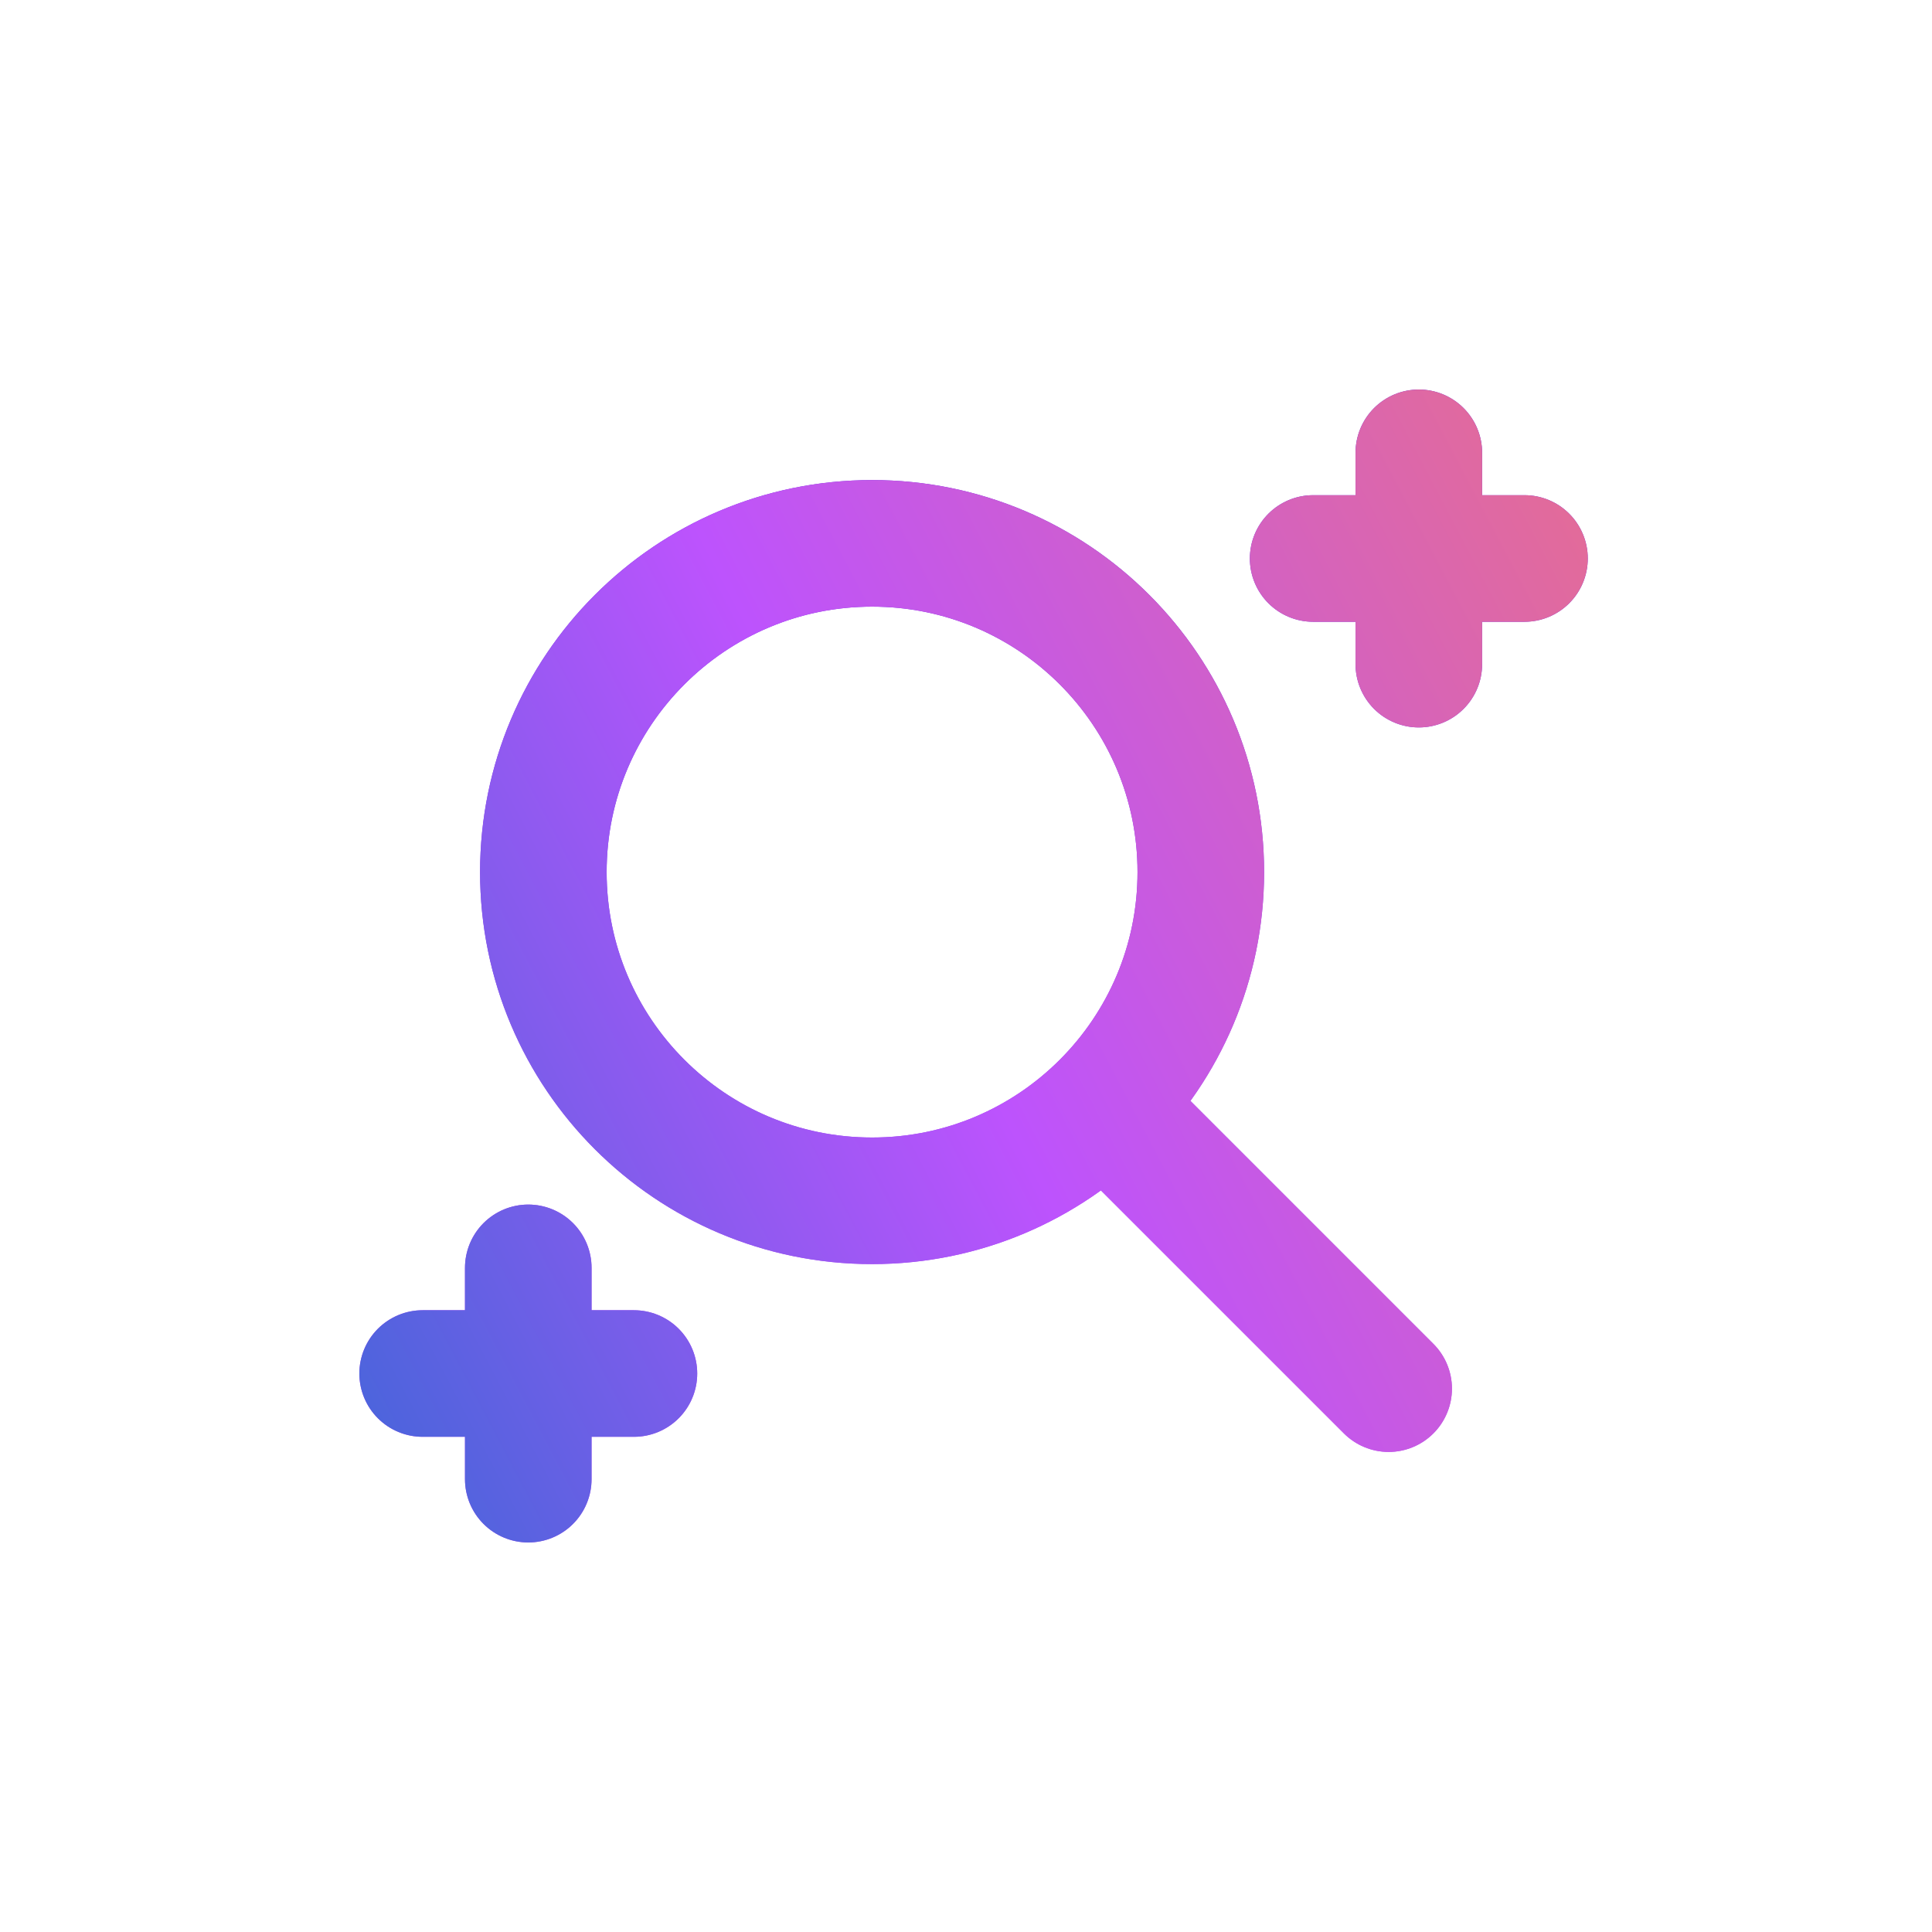
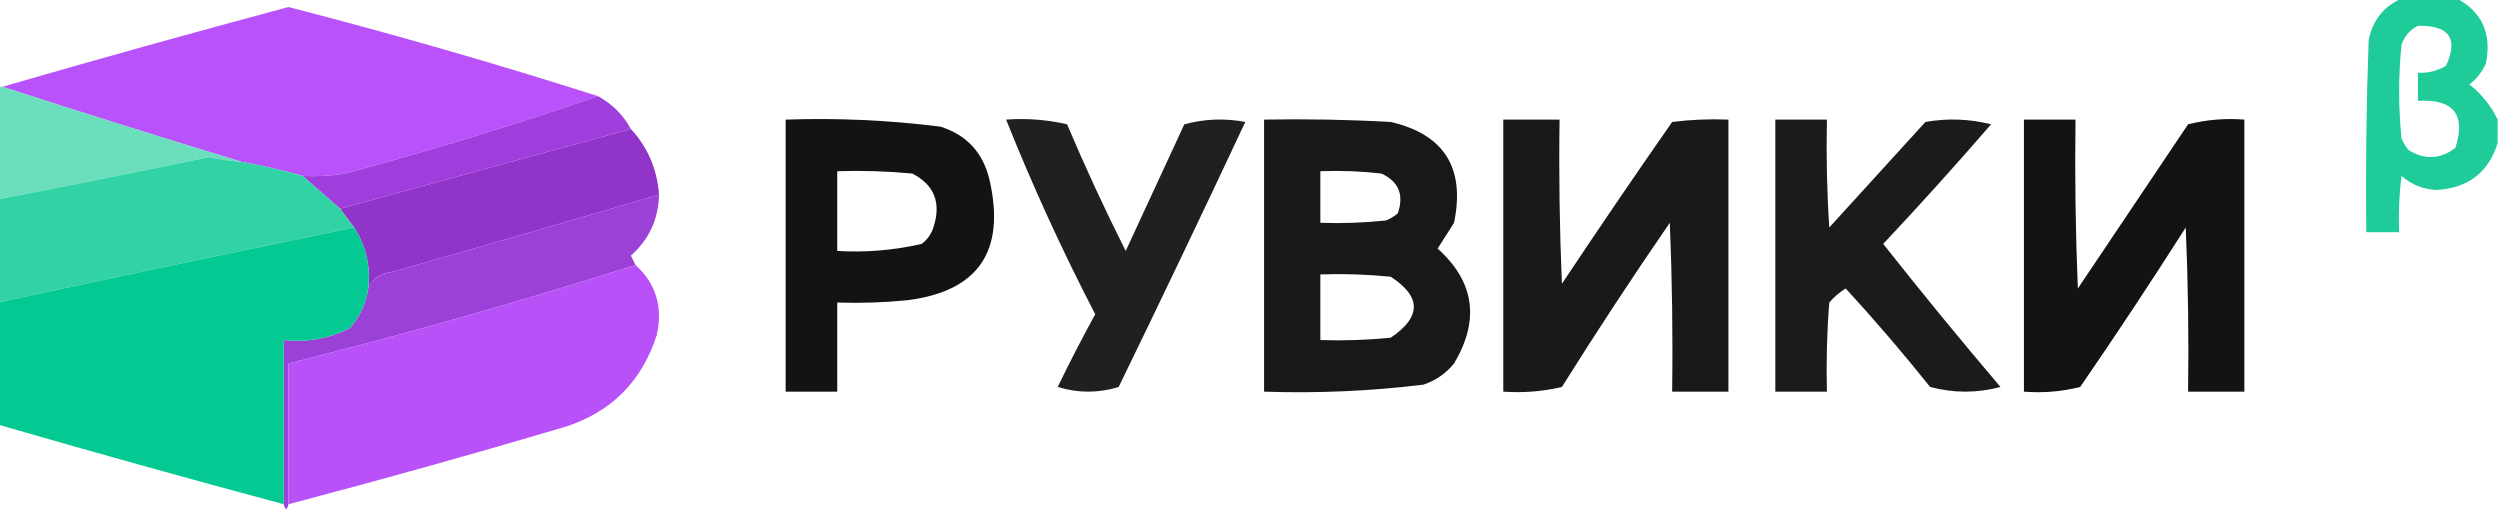
- <svg xmlns="http://www.w3.org/2000/svg" width="58" height="58" viewBox="0 0 58 58" fill="none">
-   <path d="M33.229 33.229L41.688 41.688M42.594 13.594V19.938M15.859 38.062V44.406M39.422 16.766L45.766 16.766M12.688 41.234H19.031M26.181 36.049C20.731 36.049 16.312 31.631 16.312 26.181C16.312 20.731 20.731 16.312 26.181 16.312C31.631 16.312 36.049 20.731 36.049 26.181C36.049 31.631 31.631 36.049 26.181 36.049Z" stroke="url(#paint0_linear_2198_64081)" stroke-width="3.8" stroke-linecap="round" stroke-linejoin="round" />
-   <path d="M33.229 33.229L41.688 41.688M42.594 13.594V19.938M15.859 38.062V44.406M39.422 16.766L45.766 16.766M12.688 41.234H19.031M26.181 36.049C20.731 36.049 16.312 31.631 16.312 26.181C16.312 20.731 20.731 16.312 26.181 16.312C31.631 16.312 36.049 20.731 36.049 26.181C36.049 31.631 31.631 36.049 26.181 36.049Z" stroke="url(#paint1_linear_2198_64081)" stroke-width="3.8" stroke-linecap="round" stroke-linejoin="round" />
-   <defs>
-     <linearGradient id="paint0_linear_2198_64081" x1="28.726" y1="13.594" x2="28.726" y2="43.474" gradientUnits="userSpaceOnUse">
-       <stop stop-color="#6024E0" />
-       <stop offset="1" stop-color="#B74FF7" />
-     </linearGradient>
-     <linearGradient id="paint1_linear_2198_64081" x1="12.688" y1="61.625" x2="73.697" y2="29.592" gradientUnits="userSpaceOnUse">
-       <stop stop-color="#256AD1" />
-       <stop offset="0.415" stop-color="#BD53FD" />
-       <stop offset="1" stop-color="#FD7C53" />
-     </linearGradient>
-   </defs>
+ <svg xmlns="http://www.w3.org/2000/svg" version="1.1" width="533px" height="110px" style="shape-rendering:geometricPrecision; text-rendering:geometricPrecision; image-rendering:optimizeQuality; fill-rule:evenodd; clip-rule:evenodd">
+   <g>
+     <path style="opacity:0.873" fill="#00c48b" d="M 512.5,-0.5 C 516.167,-0.5 519.833,-0.5 523.5,-0.5C 529.124,2.42 531.291,7.087 530,13.5C 529.215,15.286 528.049,16.786 526.5,18C 529.122,20.109 531.122,22.609 532.5,25.5C 532.5,27.167 532.5,28.833 532.5,30.5C 530.561,36.755 526.228,40.089 519.5,40.5C 516.613,40.373 514.113,39.373 512,37.5C 511.501,41.486 511.334,45.486 511.5,49.5C 509.167,49.5 506.833,49.5 504.5,49.5C 504.333,35.829 504.5,22.163 505,8.5C 505.923,4.086 508.423,1.086 512.5,-0.5 Z M 515.5,5.5 C 522.17,5.378 524.17,8.211 521.5,14C 519.655,15.128 517.655,15.628 515.5,15.5C 515.5,17.5 515.5,19.5 515.5,21.5C 523.085,21.074 525.752,24.408 523.5,31.5C 520.326,33.969 516.993,34.136 513.5,32C 512.874,31.25 512.374,30.416 512,29.5C 511.333,22.833 511.333,16.167 512,9.5C 512.69,7.65 513.856,6.316 515.5,5.5 Z" />
+   </g>
+   <g>
+     <path style="opacity:0.995" fill="#b951fa" d="M 127.5,20.5 C 109.815,26.595 91.815,32.095 73.5,37C 70.518,37.498 67.518,37.665 64.5,37.5C 60.214,36.293 55.88,35.293 51.5,34.5C 34.442,29.319 17.442,23.986 0.5,18.5C 20.773,12.632 41.106,6.965 61.5,1.5C 83.699,7.216 105.699,13.549 127.5,20.5 Z" />
+   </g>
+   <g>
+     <path style="opacity:0.925" fill="#000000" d="M 167.5,25.5 C 178.555,25.121 189.555,25.621 200.5,27C 206.157,28.783 209.657,32.616 211,38.5C 214.396,53.58 208.563,62.08 193.5,64C 188.511,64.499 183.511,64.666 178.5,64.5C 178.5,70.833 178.5,77.167 178.5,83.5C 174.833,83.5 171.167,83.5 167.5,83.5C 167.5,64.167 167.5,44.833 167.5,25.5 Z M 178.5,36.5 C 183.844,36.334 189.177,36.501 194.5,37C 199.224,39.435 200.724,43.269 199,48.5C 198.535,49.931 197.701,51.097 196.5,52C 190.593,53.361 184.593,53.861 178.5,53.5C 178.5,47.833 178.5,42.167 178.5,36.5 Z" />
+   </g>
+   <g>
+     <path style="opacity:0.874" fill="#000000" d="M 214.5,25.5 C 218.884,25.174 223.217,25.508 227.5,26.5C 231.384,35.662 235.551,44.662 240,53.5C 244.167,44.5 248.333,35.5 252.5,26.5C 256.795,25.339 261.129,25.172 265.5,26C 256.644,44.879 247.644,63.712 238.5,82.5C 234.167,83.833 229.833,83.833 225.5,82.5C 228.039,77.255 230.706,72.088 233.5,67C 226.473,53.448 220.139,39.615 214.5,25.5 Z" />
+   </g>
+   <g>
+     <path style="opacity:0.904" fill="#000000" d="M 269.5,25.5 C 278.506,25.334 287.506,25.5 296.5,26C 307.921,28.654 312.421,35.82 310,47.5C 308.833,49.333 307.667,51.167 306.5,53C 314.364,60.045 315.531,68.212 310,77.5C 308.269,79.617 306.102,81.117 303.5,82C 292.221,83.383 280.888,83.883 269.5,83.5C 269.5,64.167 269.5,44.833 269.5,25.5 Z M 281.5,36.5 C 285.846,36.334 290.179,36.501 294.5,37C 298.213,38.691 299.379,41.525 298,45.5C 297.25,46.126 296.416,46.626 295.5,47C 290.845,47.499 286.179,47.666 281.5,47.5C 281.5,43.833 281.5,40.167 281.5,36.5 Z M 281.5,58.5 C 286.511,58.334 291.511,58.501 296.5,59C 303.059,63.245 303.059,67.578 296.5,72C 291.511,72.499 286.511,72.666 281.5,72.5C 281.5,67.833 281.5,63.167 281.5,58.5 Z" />
+   </g>
+   <g>
+     <path style="opacity:0.899" fill="#000000" d="M 320.5,25.5 C 324.5,25.5 328.5,25.5 332.5,25.5C 332.333,37.171 332.5,48.838 333,60.5C 340.71,48.913 348.543,37.413 356.5,26C 360.486,25.501 364.486,25.334 368.5,25.5C 368.5,44.833 368.5,64.167 368.5,83.5C 364.5,83.5 360.5,83.5 356.5,83.5C 356.667,71.495 356.5,59.495 356,47.5C 348.085,58.995 340.418,70.662 333,82.5C 328.934,83.464 324.767,83.797 320.5,83.5C 320.5,64.167 320.5,44.833 320.5,25.5 Z" />
+   </g>
+   <g>
+     <path style="opacity:0.893" fill="#000000" d="M 378.5,25.5 C 382.167,25.5 385.833,25.5 389.5,25.5C 389.334,33.174 389.5,40.841 390,48.5C 396.833,41 403.667,33.5 410.5,26C 415.202,25.172 419.869,25.338 424.5,26.5C 417.018,35.149 409.352,43.649 401.5,52C 409.644,62.312 417.978,72.479 426.5,82.5C 421.5,83.833 416.5,83.833 411.5,82.5C 405.727,75.273 399.727,68.273 393.5,61.5C 392.186,62.313 391.019,63.313 390,64.5C 389.5,70.825 389.334,77.158 389.5,83.5C 385.833,83.5 382.167,83.5 378.5,83.5C 378.5,64.167 378.5,44.833 378.5,25.5 Z" />
+   </g>
+   <g>
+     <path style="opacity:0.923" fill="#000000" d="M 431.5,25.5 C 435.167,25.5 438.833,25.5 442.5,25.5C 442.333,37.505 442.5,49.505 443,61.5C 450.833,49.833 458.667,38.167 466.5,26.5C 470.445,25.509 474.445,25.176 478.5,25.5C 478.5,44.833 478.5,64.167 478.5,83.5C 474.5,83.5 470.5,83.5 466.5,83.5C 466.667,71.829 466.5,60.162 466,48.5C 458.696,59.969 451.196,71.302 443.5,82.5C 439.555,83.491 435.555,83.824 431.5,83.5C 431.5,64.167 431.5,44.833 431.5,25.5 Z" />
+   </g>
+   <g>
+     <path style="opacity:1" fill="#6adebd" d="M -0.5,18.5 C -0.167,18.5 0.167,18.5 0.5,18.5C 17.442,23.986 34.442,29.319 51.5,34.5C 49.152,34.331 46.818,33.997 44.5,33.5C 29.514,36.63 14.514,39.63 -0.5,42.5C -0.5,34.5 -0.5,26.5 -0.5,18.5 Z" />
+   </g>
+   <g>
+     <path style="opacity:1" fill="#a03edd" d="M 127.5,20.5 C 130.543,22.176 132.877,24.509 134.5,27.5C 113.828,33.169 93.161,38.836 72.5,44.5C 69.833,42.167 67.167,39.833 64.5,37.5C 67.518,37.665 70.518,37.498 73.5,37C 91.815,32.095 109.815,26.595 127.5,20.5 Z" />
+   </g>
+   <g>
+     <path style="opacity:0.989" fill="#9032ca" d="M 134.5,27.5 C 138.11,31.396 140.11,36.063 140.5,41.5C 121.563,47.089 102.563,52.589 83.5,58C 81.094,58.257 79.427,59.424 78.5,61.5C 79.038,56.765 78.038,52.431 75.5,48.5C 74.5,47.167 73.5,45.833 72.5,44.5C 93.161,38.836 113.828,33.169 134.5,27.5 Z" />
+   </g>
+   <g>
+     <path style="opacity:1" fill="#31d2a4" d="M 51.5,34.5 C 55.88,35.293 60.214,36.293 64.5,37.5C 67.167,39.833 69.833,42.167 72.5,44.5C 73.5,45.833 74.5,47.167 75.5,48.5C 50.118,53.71 24.784,59.043 -0.5,64.5C -0.5,57.167 -0.5,49.833 -0.5,42.5C 14.514,39.63 29.514,36.63 44.5,33.5C 46.818,33.997 49.152,34.331 51.5,34.5 Z" />
+   </g>
+   <g>
+     <path style="opacity:0.989" fill="#9a3fd7" d="M 140.5,41.5 C 140.392,46.716 138.392,51.049 134.5,54.5C 134.863,55.184 135.196,55.85 135.5,56.5C 111.086,64.252 86.42,71.252 61.5,77.5C 61.5,87.5 61.5,97.5 61.5,107.5C 61.167,108.833 60.833,108.833 60.5,107.5C 60.5,95.833 60.5,84.167 60.5,72.5C 65.449,73.041 70.116,72.208 74.5,70C 76.697,67.579 78.03,64.745 78.5,61.5C 79.427,59.424 81.094,58.257 83.5,58C 102.563,52.589 121.563,47.089 140.5,41.5 Z" />
+   </g>
+   <g>
+     <path style="opacity:0.991" fill="#03c991" d="M 75.5,48.5 C 78.038,52.431 79.038,56.765 78.5,61.5C 78.03,64.745 76.697,67.579 74.5,70C 70.116,72.208 65.449,73.041 60.5,72.5C 60.5,84.167 60.5,95.833 60.5,107.5C 40.116,102.039 19.782,96.372 -0.5,90.5C -0.5,81.833 -0.5,73.167 -0.5,64.5C 24.784,59.043 50.118,53.71 75.5,48.5 Z" />
+   </g>
+   <g>
+     <path style="opacity:0.992" fill="#b850f8" d="M 135.5,56.5 C 139.889,60.51 141.389,65.51 140,71.5C 136.807,81.359 130.307,87.859 120.5,91C 100.896,96.814 81.229,102.314 61.5,107.5C 61.5,97.5 61.5,87.5 61.5,77.5C 86.42,71.252 111.086,64.252 135.5,56.5 Z" />
+   </g>
</svg>
